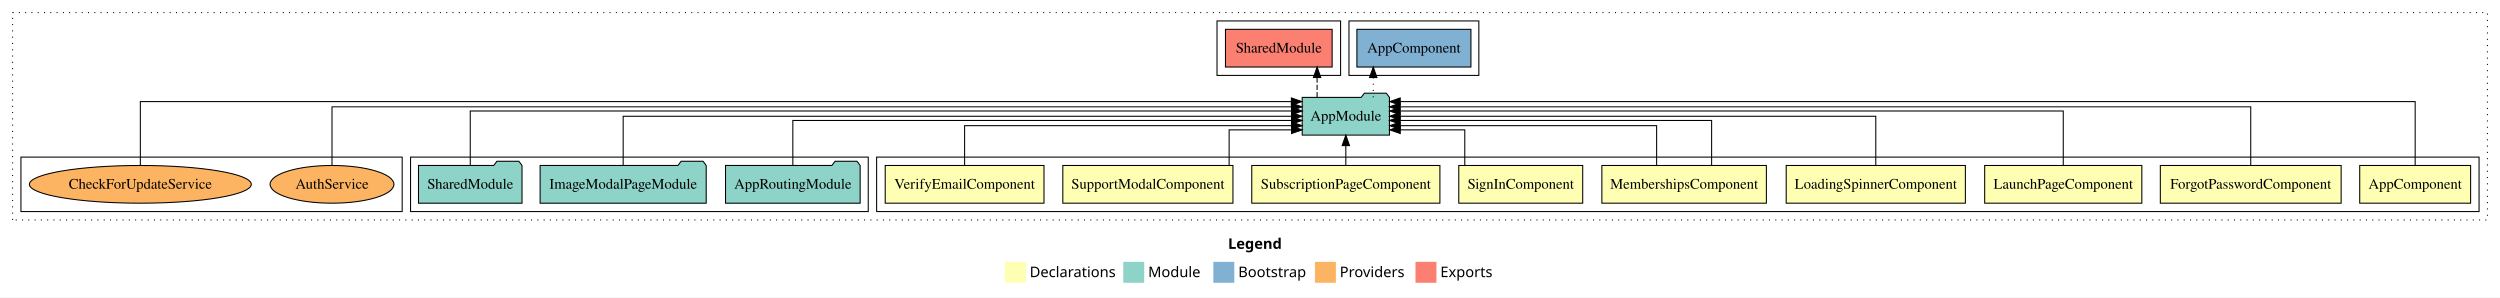
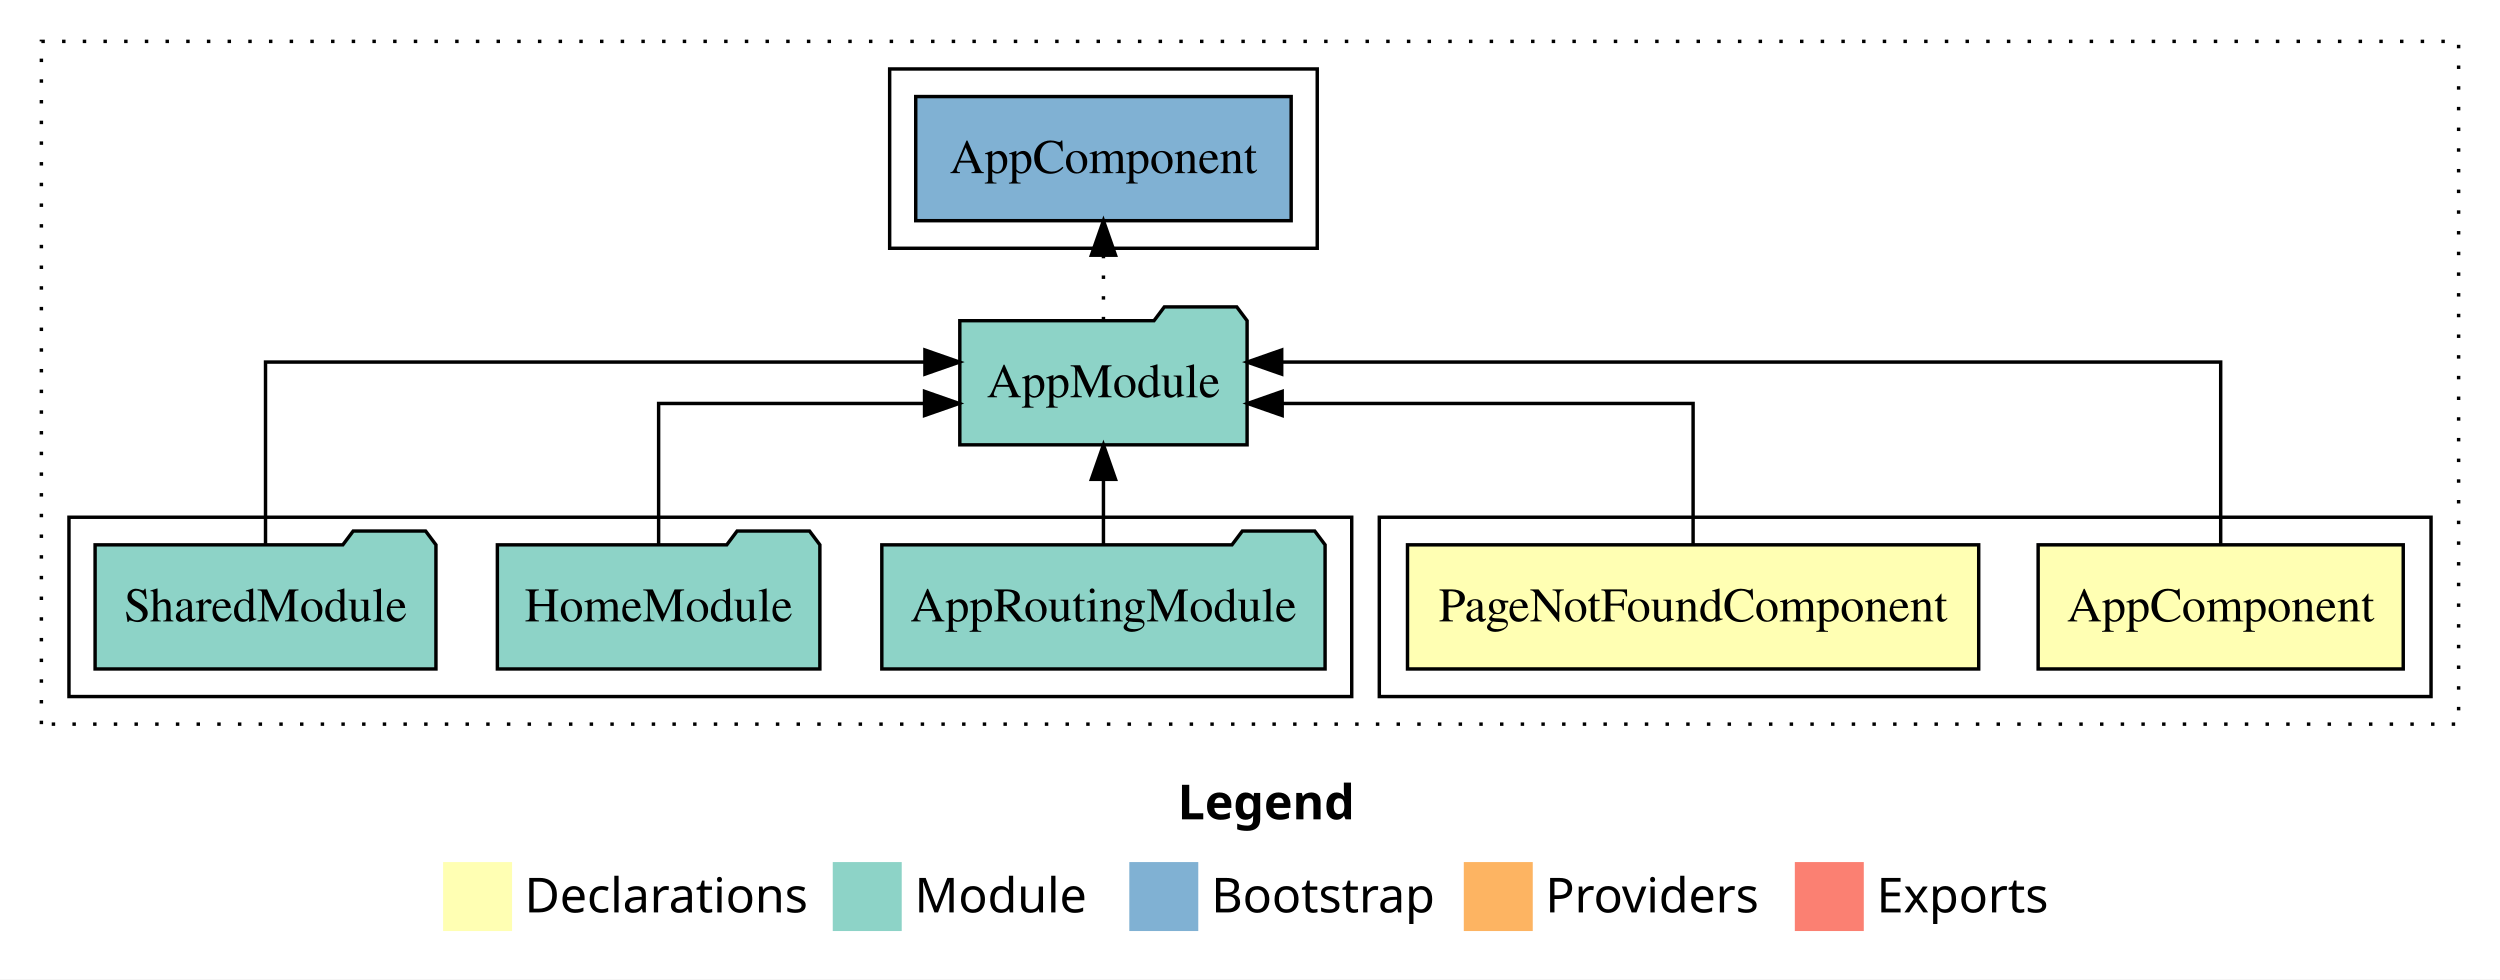
- <svg xmlns="http://www.w3.org/2000/svg" width="2387pt" height="284pt" viewBox="0.00 0.00 2387.00 284.00">
+ <svg xmlns="http://www.w3.org/2000/svg" width="725pt" height="284pt" viewBox="0.00 0.00 725.00 284.00">
  <g id="graph0" class="graph" transform="scale(1 1) rotate(0) translate(4 280)">
-     <polygon fill="#ffffff" stroke="transparent" points="-4,4 -4,-280 2383,-280 2383,4 -4,4" />
-     <text text-anchor="start" x="1168.509" y="-42.4" font-family="sans-serif" font-weight="bold" font-size="14.00" fill="#000000">Legend</text>
-     <polygon fill="#ffffb3" stroke="transparent" points="955.5,-10 955.5,-30 975.5,-30 975.5,-10 955.5,-10" />
-     <text text-anchor="start" x="979.129" y="-15.4" font-family="sans-serif" font-size="14.00" fill="#000000">  Declarations</text>
-     <polygon fill="#8dd3c7" stroke="transparent" points="1068.5,-10 1068.5,-30 1088.5,-30 1088.5,-10 1068.5,-10" />
-     <text text-anchor="start" x="1092.225" y="-15.4" font-family="sans-serif" font-size="14.00" fill="#000000">  Module</text>
-     <polygon fill="#80b1d3" stroke="transparent" points="1154.5,-10 1154.5,-30 1174.5,-30 1174.5,-10 1154.5,-10" />
-     <text text-anchor="start" x="1178.281" y="-15.4" font-family="sans-serif" font-size="14.00" fill="#000000">  Bootstrap</text>
-     <polygon fill="#fdb462" stroke="transparent" points="1251.5,-10 1251.5,-30 1271.5,-30 1271.5,-10 1251.5,-10" />
-     <text text-anchor="start" x="1275.173" y="-15.4" font-family="sans-serif" font-size="14.00" fill="#000000">  Providers</text>
-     <polygon fill="#fb8072" stroke="transparent" points="1347.5,-10 1347.5,-30 1367.5,-30 1367.5,-10 1347.5,-10" />
-     <text text-anchor="start" x="1371.226" y="-15.4" font-family="sans-serif" font-size="14.00" fill="#000000">  Exports</text>
+     <polygon fill="#ffffff" stroke="transparent" points="-4,4 -4,-280 721,-280 721,4 -4,4" />
+     <text text-anchor="start" x="337.509" y="-42.4" font-family="sans-serif" font-weight="bold" font-size="14.00" fill="#000000">Legend</text>
+     <polygon fill="#ffffb3" stroke="transparent" points="124.5,-10 124.5,-30 144.5,-30 144.5,-10 124.5,-10" />
+     <text text-anchor="start" x="148.129" y="-15.4" font-family="sans-serif" font-size="14.00" fill="#000000">  Declarations</text>
+     <polygon fill="#8dd3c7" stroke="transparent" points="237.5,-10 237.5,-30 257.5,-30 257.5,-10 237.5,-10" />
+     <text text-anchor="start" x="261.225" y="-15.4" font-family="sans-serif" font-size="14.00" fill="#000000">  Module</text>
+     <polygon fill="#80b1d3" stroke="transparent" points="323.5,-10 323.5,-30 343.5,-30 343.5,-10 323.5,-10" />
+     <text text-anchor="start" x="347.281" y="-15.4" font-family="sans-serif" font-size="14.00" fill="#000000">  Bootstrap</text>
+     <polygon fill="#fdb462" stroke="transparent" points="420.5,-10 420.5,-30 440.5,-30 440.5,-10 420.5,-10" />
+     <text text-anchor="start" x="444.173" y="-15.4" font-family="sans-serif" font-size="14.00" fill="#000000">  Providers</text>
+     <polygon fill="#fb8072" stroke="transparent" points="516.5,-10 516.5,-30 536.5,-30 536.5,-10 516.5,-10" />
+     <text text-anchor="start" x="540.226" y="-15.4" font-family="sans-serif" font-size="14.00" fill="#000000">  Exports</text>
    <g id="clust1" class="cluster">
-       <polygon fill="none" stroke="#000000" stroke-dasharray="1,5" points="8,-70 8,-268 2371,-268 2371,-70 8,-70" />
+       <polygon fill="none" stroke="#000000" stroke-dasharray="1,5" points="8,-70 8,-268 709,-268 709,-70 8,-70" />
    </g>
    <g id="clust2" class="cluster">
-       <polygon fill="none" stroke="#000000" points="833,-78 833,-130 2363,-130 2363,-78 833,-78" />
+       <polygon fill="none" stroke="#000000" points="396,-78 396,-130 701,-130 701,-78 396,-78" />
    </g>
-     <g id="clust12" class="cluster">
-       <polygon fill="none" stroke="#000000" points="388,-78 388,-130 825,-130 825,-78 388,-78" />
+     <g id="clust5" class="cluster">
+       <polygon fill="none" stroke="#000000" points="16,-78 16,-130 388,-130 388,-78 16,-78" />
    </g>
-     <g id="clust13" class="cluster">
-       <polygon fill="none" stroke="#000000" points="1158,-208 1158,-260 1276,-260 1276,-208 1158,-208" />
-     </g>
-     <g id="clust14" class="cluster">
-       <polygon fill="none" stroke="#000000" points="1284,-208 1284,-260 1408,-260 1408,-208 1284,-208" />
-     </g>
-     <g id="clust15" class="cluster">
-       <polygon fill="none" stroke="#000000" points="16,-78 16,-130 380,-130 380,-78 16,-78" />
+     <g id="clust7" class="cluster">
+       <polygon fill="none" stroke="#000000" points="254,-208 254,-260 378,-260 378,-208 254,-208" />
    </g>
    <g id="node1" class="node">
-       <polygon fill="#ffffb3" stroke="#000000" points="2354.94,-122 2249.06,-122 2249.06,-86 2354.94,-86 2354.94,-122" />
-       <text text-anchor="middle" x="2302" y="-99.8" font-family="Times,serif" font-size="14.00" fill="#000000">AppComponent</text>
+       <polygon fill="#ffffb3" stroke="#000000" points="692.94,-122 587.06,-122 587.06,-86 692.94,-86 692.94,-122" />
+       <text text-anchor="middle" x="640" y="-99.8" font-family="Times,serif" font-size="14.00" fill="#000000">AppComponent</text>
    </g>
-     <g id="node10" class="node">
-       <polygon fill="#8dd3c7" stroke="#000000" points="1322.657,-187 1319.657,-191 1298.657,-191 1295.657,-187 1239.343,-187 1239.343,-151 1322.657,-151 1322.657,-187" />
-       <text text-anchor="middle" x="1281" y="-164.8" font-family="Times,serif" font-size="14.00" fill="#000000">AppModule</text>
+     <g id="node3" class="node">
+       <polygon fill="#8dd3c7" stroke="#000000" points="357.657,-187 354.657,-191 333.657,-191 330.657,-187 274.343,-187 274.343,-151 357.657,-151 357.657,-187" />
+       <text text-anchor="middle" x="316" y="-164.8" font-family="Times,serif" font-size="14.00" fill="#000000">AppModule</text>
    </g>
    <g id="edge1" class="edge">
-       <path fill="none" stroke="#000000" d="M2302,-122.323C2302,-145.66 2302,-183 2302,-183 2302,-183 1332.928,-183 1332.928,-183" />
-       <polygon fill="#000000" stroke="#000000" points="1332.928,-179.5 1322.928,-183 1332.928,-186.5 1332.928,-179.5" />
+       <path fill="none" stroke="#000000" d="M640,-122.284C640,-143.321 640,-175 640,-175 640,-175 367.694,-175 367.694,-175" />
+       <polygon fill="#000000" stroke="#000000" points="367.694,-171.5 357.694,-175 367.694,-178.5 367.694,-171.5" />
    </g>
    <g id="node2" class="node">
-       <polygon fill="#ffffb3" stroke="#000000" points="2231.32,-122 2058.68,-122 2058.68,-86 2231.32,-86 2231.32,-122" />
-       <text text-anchor="middle" x="2145" y="-99.8" font-family="Times,serif" font-size="14.00" fill="#000000">ForgotPasswordComponent</text>
+       <polygon fill="#ffffb3" stroke="#000000" points="569.824,-122 404.176,-122 404.176,-86 569.824,-86 569.824,-122" />
+       <text text-anchor="middle" x="487" y="-99.8" font-family="Times,serif" font-size="14.00" fill="#000000">PageNotFoundComponent</text>
    </g>
    <g id="edge2" class="edge">
-       <path fill="none" stroke="#000000" d="M2145,-122.292C2145,-144.206 2145,-178 2145,-178 2145,-178 1332.672,-178 1332.672,-178" />
-       <polygon fill="#000000" stroke="#000000" points="1332.673,-174.5 1322.672,-178 1332.672,-181.5 1332.673,-174.5" />
+       <path fill="none" stroke="#000000" d="M487,-122.022C487,-139.373 487,-163 487,-163 487,-163 367.831,-163 367.831,-163" />
+       <polygon fill="#000000" stroke="#000000" points="367.831,-159.5 357.831,-163 367.831,-166.5 367.831,-159.5" />
    </g>
-     <g id="node3" class="node">
-       <polygon fill="#ffffb3" stroke="#000000" points="2041.027,-122 1890.973,-122 1890.973,-86 2041.027,-86 2041.027,-122" />
-       <text text-anchor="middle" x="1966" y="-99.8" font-family="Times,serif" font-size="14.00" fill="#000000">LaunchPageComponent</text>
+     <g id="node7" class="node">
+       <polygon fill="#80b1d3" stroke="#000000" points="370.439,-252 261.561,-252 261.561,-216 370.439,-216 370.439,-252" />
+       <text text-anchor="middle" x="316" y="-229.8" font-family="Times,serif" font-size="14.00" fill="#000000">AppComponent </text>
+     </g>
+     <g id="edge6" class="edge">
+       <path fill="none" stroke="#000000" stroke-dasharray="1,5" d="M316,-187.106C316,-187.106 316,-205.991 316,-205.991" />
+       <polygon fill="#000000" stroke="#000000" points="312.5,-205.991 316,-215.991 319.5,-205.991 312.5,-205.991" />
+     </g>
+     <g id="node4" class="node">
+       <polygon fill="#8dd3c7" stroke="#000000" points="380.274,-122 377.274,-126 356.274,-126 353.274,-122 251.726,-122 251.726,-86 380.274,-86 380.274,-122" />
+       <text text-anchor="middle" x="316" y="-99.8" font-family="Times,serif" font-size="14.00" fill="#000000">AppRoutingModule</text>
    </g>
    <g id="edge3" class="edge">
-       <path fill="none" stroke="#000000" d="M1966,-122.027C1966,-142.767 1966,-174 1966,-174 1966,-174 1332.819,-174 1332.819,-174" />
-       <polygon fill="#000000" stroke="#000000" points="1332.819,-170.5 1322.819,-174 1332.819,-177.5 1332.819,-170.5" />
+       <path fill="none" stroke="#000000" d="M316,-122.106C316,-122.106 316,-140.991 316,-140.991" />
+       <polygon fill="#000000" stroke="#000000" points="312.5,-140.991 316,-150.991 319.5,-140.991 312.5,-140.991" />
    </g>
-     <g id="node4" class="node">
-       <polygon fill="#ffffb3" stroke="#000000" points="1872.539,-122 1701.461,-122 1701.461,-86 1872.539,-86 1872.539,-122" />
-       <text text-anchor="middle" x="1787" y="-99.8" font-family="Times,serif" font-size="14.00" fill="#000000">LoadingSpinnerComponent</text>
+     <g id="node5" class="node">
+       <polygon fill="#8dd3c7" stroke="#000000" points="233.762,-122 230.762,-126 209.762,-126 206.762,-122 140.238,-122 140.238,-86 233.762,-86 233.762,-122" />
+       <text text-anchor="middle" x="187" y="-99.8" font-family="Times,serif" font-size="14.00" fill="#000000">HomeModule</text>
    </g>
    <g id="edge4" class="edge">
-       <path fill="none" stroke="#000000" d="M1787,-122.106C1787,-141.339 1787,-169 1787,-169 1787,-169 1332.839,-169 1332.839,-169" />
-       <polygon fill="#000000" stroke="#000000" points="1332.839,-165.5 1322.839,-169 1332.839,-172.5 1332.839,-165.5" />
+       <path fill="none" stroke="#000000" d="M187,-122.022C187,-139.373 187,-163 187,-163 187,-163 264.117,-163 264.117,-163" />
+       <polygon fill="#000000" stroke="#000000" points="264.117,-166.5 274.117,-163 264.117,-159.5 264.117,-166.5" />
    </g>
-     <g id="node5" class="node">
-       <polygon fill="#ffffb3" stroke="#000000" points="1682.538,-122 1525.462,-122 1525.462,-86 1682.538,-86 1682.538,-122" />
-       <text text-anchor="middle" x="1604" y="-99.8" font-family="Times,serif" font-size="14.00" fill="#000000">MembershipsComponent</text>
+     <g id="node6" class="node">
+       <polygon fill="#8dd3c7" stroke="#000000" points="122.423,-122 119.423,-126 98.423,-126 95.423,-122 23.577,-122 23.577,-86 122.423,-86 122.423,-122" />
+       <text text-anchor="middle" x="73" y="-99.8" font-family="Times,serif" font-size="14.00" fill="#000000">SharedModule</text>
    </g>
    <g id="edge5" class="edge">
-       <path fill="none" stroke="#000000" d="M1577.744,-122.027C1577.744,-138.398 1577.744,-160 1577.744,-160 1577.744,-160 1332.887,-160 1332.887,-160" />
-       <polygon fill="#000000" stroke="#000000" points="1332.887,-156.5 1322.887,-160 1332.887,-163.5 1332.887,-156.5" />
-     </g>
-     <g id="edge6" class="edge">
-       <path fill="none" stroke="#000000" d="M1630.256,-122.302C1630.256,-140.27 1630.256,-165 1630.256,-165 1630.256,-165 1332.782,-165 1332.782,-165" />
-       <polygon fill="#000000" stroke="#000000" points="1332.782,-161.5 1322.782,-165 1332.782,-168.5 1332.782,-161.5" />
-     </g>
-     <g id="node6" class="node">
-       <polygon fill="#ffffb3" stroke="#000000" points="1507.167,-122 1388.833,-122 1388.833,-86 1507.167,-86 1507.167,-122" />
-       <text text-anchor="middle" x="1448" y="-99.8" font-family="Times,serif" font-size="14.00" fill="#000000">SignInComponent</text>
-     </g>
-     <g id="edge7" class="edge">
-       <path fill="none" stroke="#000000" d="M1394.568,-122.187C1394.568,-137.182 1394.568,-156 1394.568,-156 1394.568,-156 1332.966,-156 1332.966,-156" />
-       <polygon fill="#000000" stroke="#000000" points="1332.966,-152.5 1322.966,-156 1332.966,-159.5 1332.966,-152.5" />
-     </g>
-     <g id="node7" class="node">
-       <polygon fill="#ffffb3" stroke="#000000" points="1370.819,-122 1191.181,-122 1191.181,-86 1370.819,-86 1370.819,-122" />
-       <text text-anchor="middle" x="1281" y="-99.8" font-family="Times,serif" font-size="14.00" fill="#000000">SubscriptionPageComponent</text>
-     </g>
-     <g id="edge8" class="edge">
-       <path fill="none" stroke="#000000" d="M1281,-122.106C1281,-122.106 1281,-140.991 1281,-140.991" />
-       <polygon fill="#000000" stroke="#000000" points="1277.5,-140.991 1281,-150.991 1284.5,-140.991 1277.5,-140.991" />
-     </g>
-     <g id="node8" class="node">
-       <polygon fill="#ffffb3" stroke="#000000" points="1173.216,-122 1010.784,-122 1010.784,-86 1173.216,-86 1173.216,-122" />
-       <text text-anchor="middle" x="1092" y="-99.8" font-family="Times,serif" font-size="14.00" fill="#000000">SupportModalComponent</text>
-     </g>
-     <g id="edge9" class="edge">
-       <path fill="none" stroke="#000000" d="M1169.573,-122.187C1169.573,-137.182 1169.573,-156 1169.573,-156 1169.573,-156 1229.192,-156 1229.192,-156" />
-       <polygon fill="#000000" stroke="#000000" points="1229.192,-159.5 1239.192,-156 1229.192,-152.5 1229.192,-159.5" />
-     </g>
-     <g id="node9" class="node">
-       <polygon fill="#ffffb3" stroke="#000000" points="992.805,-122 841.195,-122 841.195,-86 992.805,-86 992.805,-122" />
-       <text text-anchor="middle" x="917" y="-99.8" font-family="Times,serif" font-size="14.00" fill="#000000">VerifyEmailComponent</text>
-     </g>
-     <g id="edge10" class="edge">
-       <path fill="none" stroke="#000000" d="M917,-122.027C917,-138.398 917,-160 917,-160 917,-160 1229.245,-160 1229.245,-160" />
-       <polygon fill="#000000" stroke="#000000" points="1229.245,-163.5 1239.245,-160 1229.245,-156.5 1229.245,-163.5" />
-     </g>
-     <g id="node14" class="node">
-       <polygon fill="#fb8072" stroke="#000000" points="1267.922,-252 1166.078,-252 1166.078,-216 1267.922,-216 1267.922,-252" />
-       <text text-anchor="middle" x="1217" y="-229.8" font-family="Times,serif" font-size="14.00" fill="#000000">SharedModule </text>
-     </g>
-     <g id="edge14" class="edge">
-       <path fill="none" stroke="#000000" stroke-dasharray="5,2" d="M1253.566,-187.106C1253.566,-187.106 1253.566,-205.991 1253.566,-205.991" />
-       <polygon fill="#000000" stroke="#000000" points="1250.066,-205.991 1253.566,-215.991 1257.066,-205.991 1250.066,-205.991" />
-     </g>
-     <g id="node15" class="node">
-       <polygon fill="#80b1d3" stroke="#000000" points="1400.439,-252 1291.561,-252 1291.561,-216 1400.439,-216 1400.439,-252" />
-       <text text-anchor="middle" x="1346" y="-229.8" font-family="Times,serif" font-size="14.00" fill="#000000">AppComponent </text>
-     </g>
-     <g id="edge15" class="edge">
-       <path fill="none" stroke="#000000" stroke-dasharray="1,5" d="M1307.179,-187.106C1307.179,-187.106 1307.179,-205.991 1307.179,-205.991" />
-       <polygon fill="#000000" stroke="#000000" points="1303.679,-205.991 1307.179,-215.991 1310.679,-205.991 1303.679,-205.991" />
-     </g>
-     <g id="node11" class="node">
-       <polygon fill="#8dd3c7" stroke="#000000" points="817.274,-122 814.274,-126 793.274,-126 790.274,-122 688.726,-122 688.726,-86 817.274,-86 817.274,-122" />
-       <text text-anchor="middle" x="753" y="-99.8" font-family="Times,serif" font-size="14.00" fill="#000000">AppRoutingModule</text>
-     </g>
-     <g id="edge11" class="edge">
-       <path fill="none" stroke="#000000" d="M753,-122.302C753,-140.27 753,-165 753,-165 753,-165 1229.127,-165 1229.127,-165" />
-       <polygon fill="#000000" stroke="#000000" points="1229.127,-168.5 1239.127,-165 1229.127,-161.5 1229.127,-168.5" />
-     </g>
-     <g id="node12" class="node">
-       <polygon fill="#8dd3c7" stroke="#000000" points="670.292,-122 667.292,-126 646.292,-126 643.292,-122 511.708,-122 511.708,-86 670.292,-86 670.292,-122" />
-       <text text-anchor="middle" x="591" y="-99.8" font-family="Times,serif" font-size="14.00" fill="#000000">ImageModalPageModule</text>
-     </g>
-     <g id="edge12" class="edge">
-       <path fill="none" stroke="#000000" d="M591,-122.106C591,-141.339 591,-169 591,-169 591,-169 1229.134,-169 1229.134,-169" />
-       <polygon fill="#000000" stroke="#000000" points="1229.134,-172.5 1239.134,-169 1229.134,-165.5 1229.134,-172.5" />
-     </g>
-     <g id="node13" class="node">
-       <polygon fill="#8dd3c7" stroke="#000000" points="494.423,-122 491.423,-126 470.423,-126 467.423,-122 395.577,-122 395.577,-86 494.423,-86 494.423,-122" />
-       <text text-anchor="middle" x="445" y="-99.8" font-family="Times,serif" font-size="14.00" fill="#000000">SharedModule</text>
-     </g>
-     <g id="edge13" class="edge">
-       <path fill="none" stroke="#000000" d="M445,-122.027C445,-142.767 445,-174 445,-174 445,-174 1229.257,-174 1229.257,-174" />
-       <polygon fill="#000000" stroke="#000000" points="1229.257,-177.5 1239.257,-174 1229.257,-170.5 1229.257,-177.5" />
-     </g>
-     <g id="node16" class="node">
-       <ellipse fill="#fdb462" stroke="#000000" cx="313" cy="-104" rx="59.108" ry="18" />
-       <text text-anchor="middle" x="313" y="-99.8" font-family="Times,serif" font-size="14.00" fill="#000000">AuthService</text>
-     </g>
-     <g id="edge16" class="edge">
-       <path fill="none" stroke="#000000" d="M313,-122.292C313,-144.206 313,-178 313,-178 313,-178 1229.096,-178 1229.096,-178" />
-       <polygon fill="#000000" stroke="#000000" points="1229.096,-181.5 1239.096,-178 1229.095,-174.5 1229.096,-181.5" />
-     </g>
-     <g id="node17" class="node">
-       <ellipse fill="#fdb462" stroke="#000000" cx="130" cy="-104" rx="105.919" ry="18" />
-       <text text-anchor="middle" x="130" y="-99.8" font-family="Times,serif" font-size="14.00" fill="#000000">CheckForUpdateService</text>
-     </g>
-     <g id="edge17" class="edge">
-       <path fill="none" stroke="#000000" d="M130,-122.323C130,-145.66 130,-183 130,-183 130,-183 1229.013,-183 1229.013,-183" />
-       <polygon fill="#000000" stroke="#000000" points="1229.014,-186.5 1239.013,-183 1229.013,-179.5 1229.014,-186.5" />
+       <path fill="none" stroke="#000000" d="M73,-122.284C73,-143.321 73,-175 73,-175 73,-175 264.227,-175 264.227,-175" />
+       <polygon fill="#000000" stroke="#000000" points="264.227,-178.5 274.227,-175 264.227,-171.5 264.227,-178.5" />
    </g>
  </g>
</svg>
